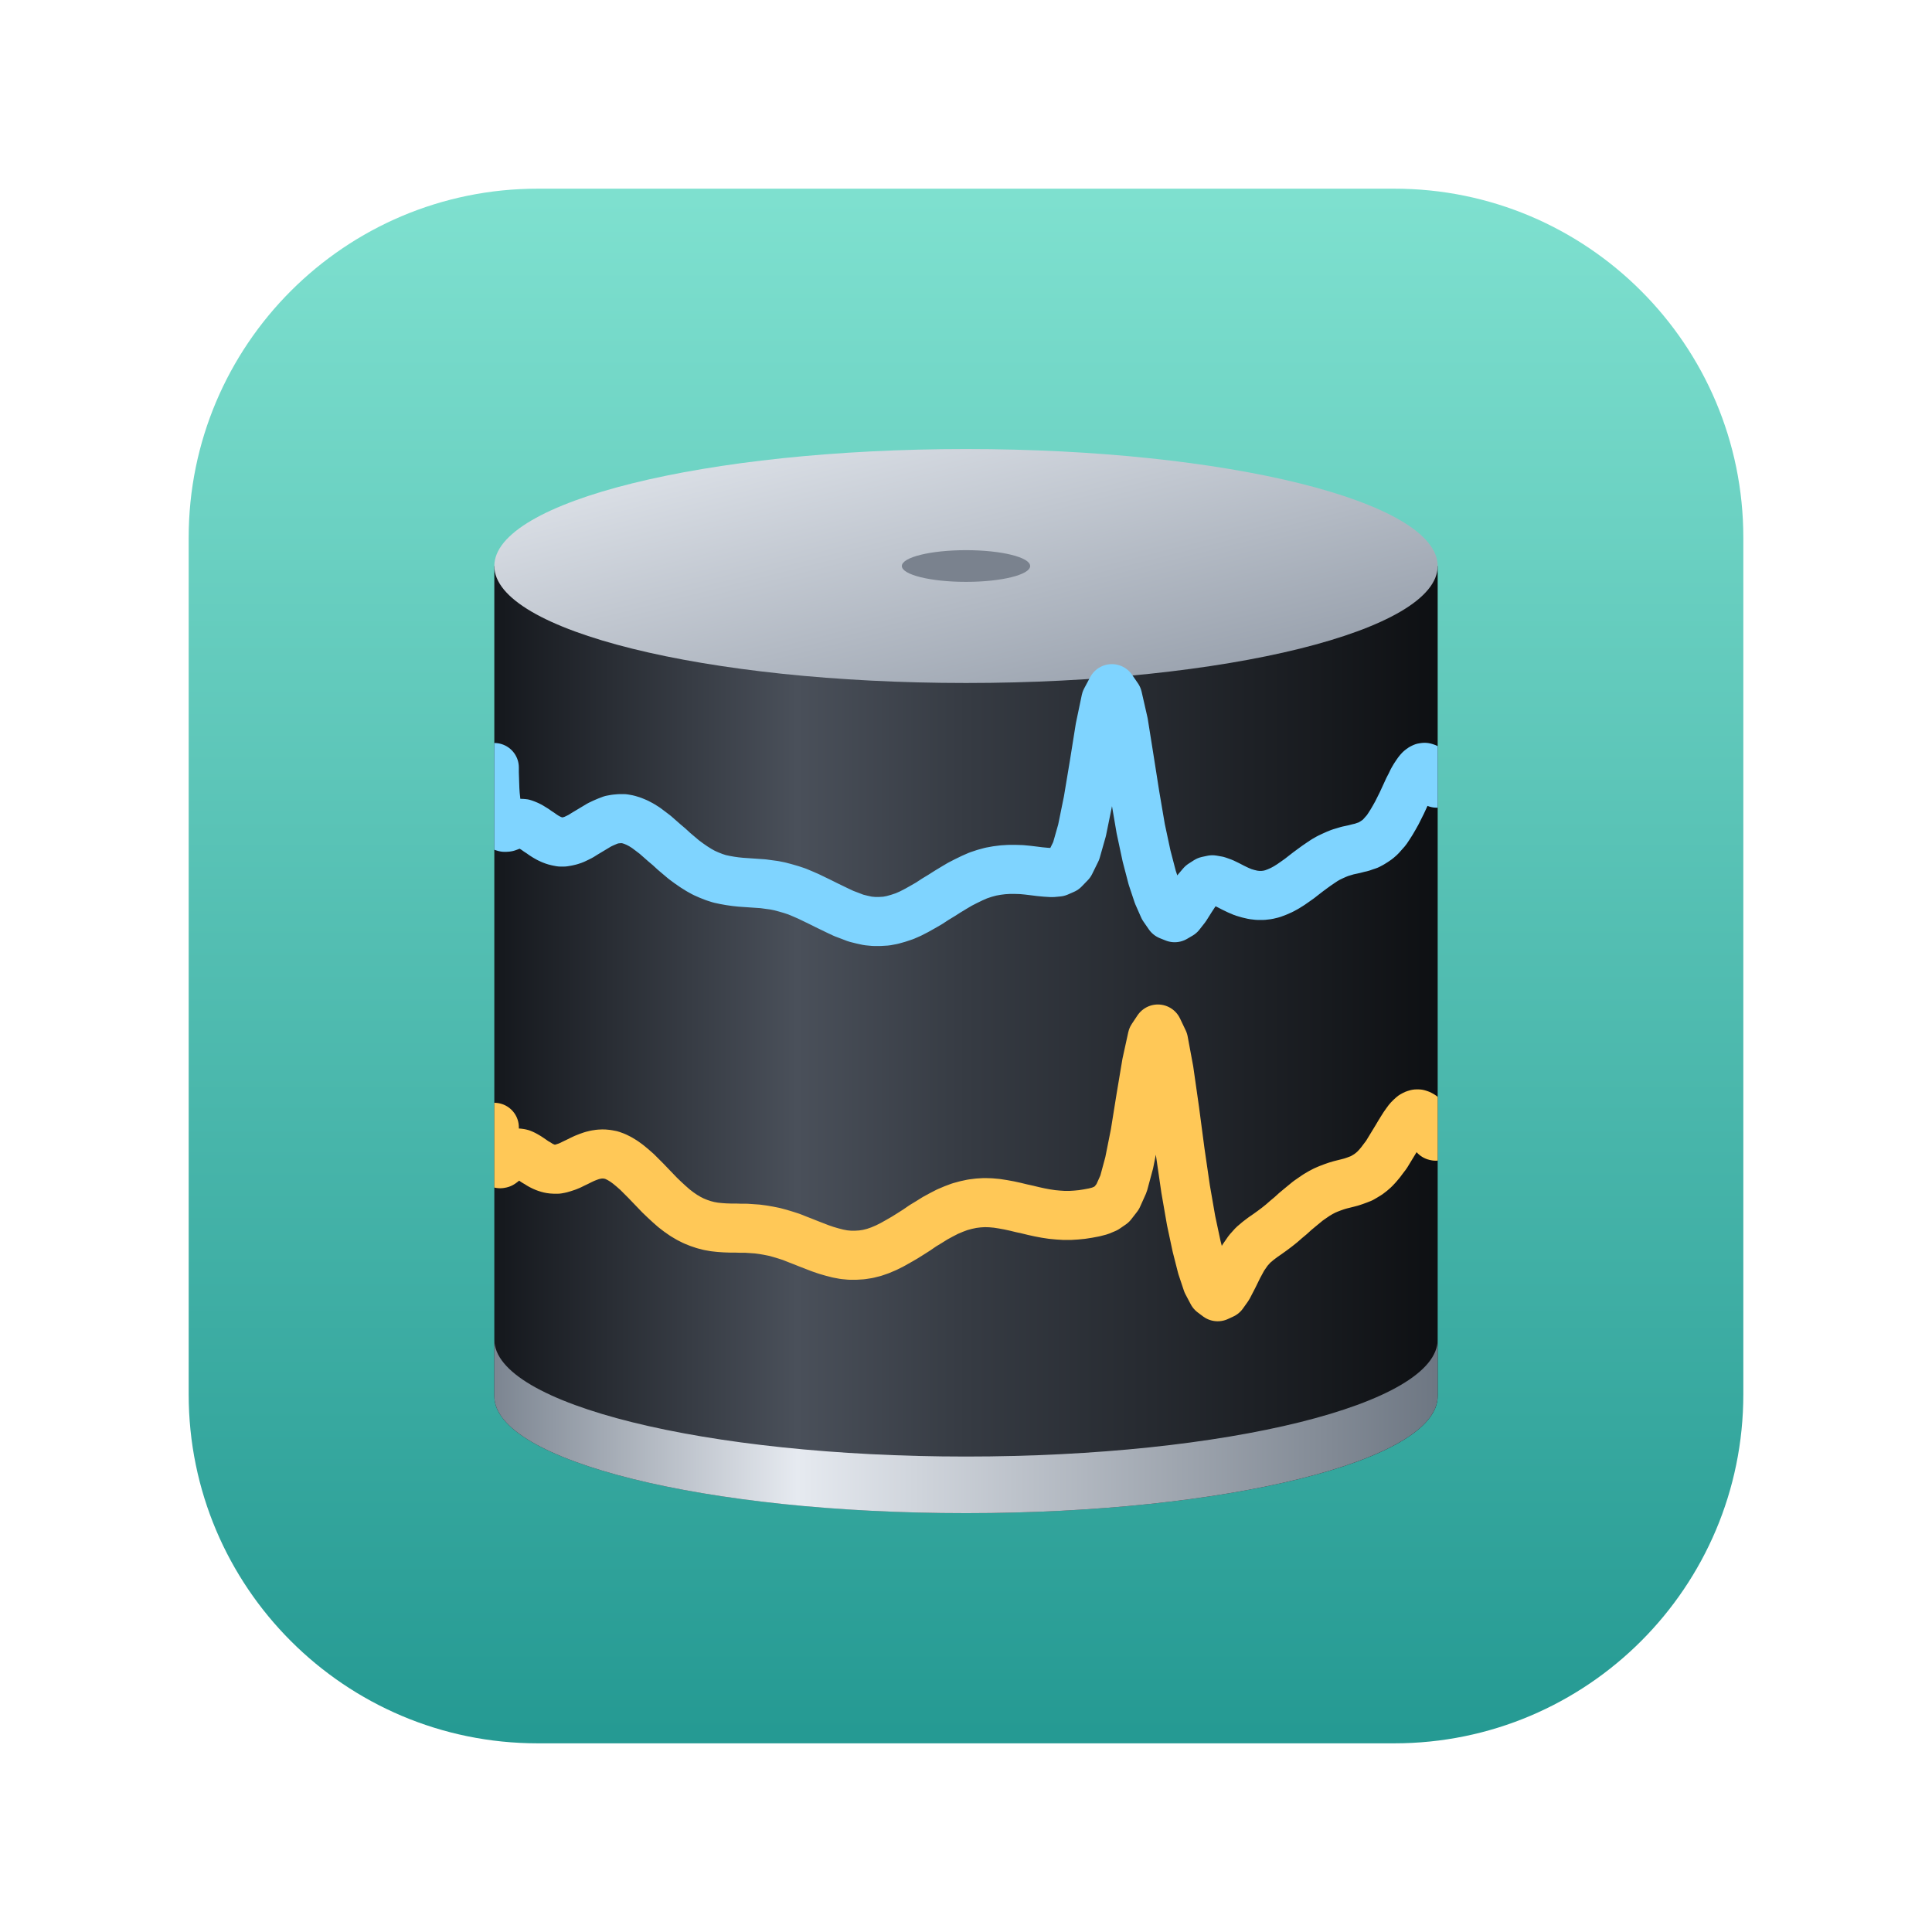
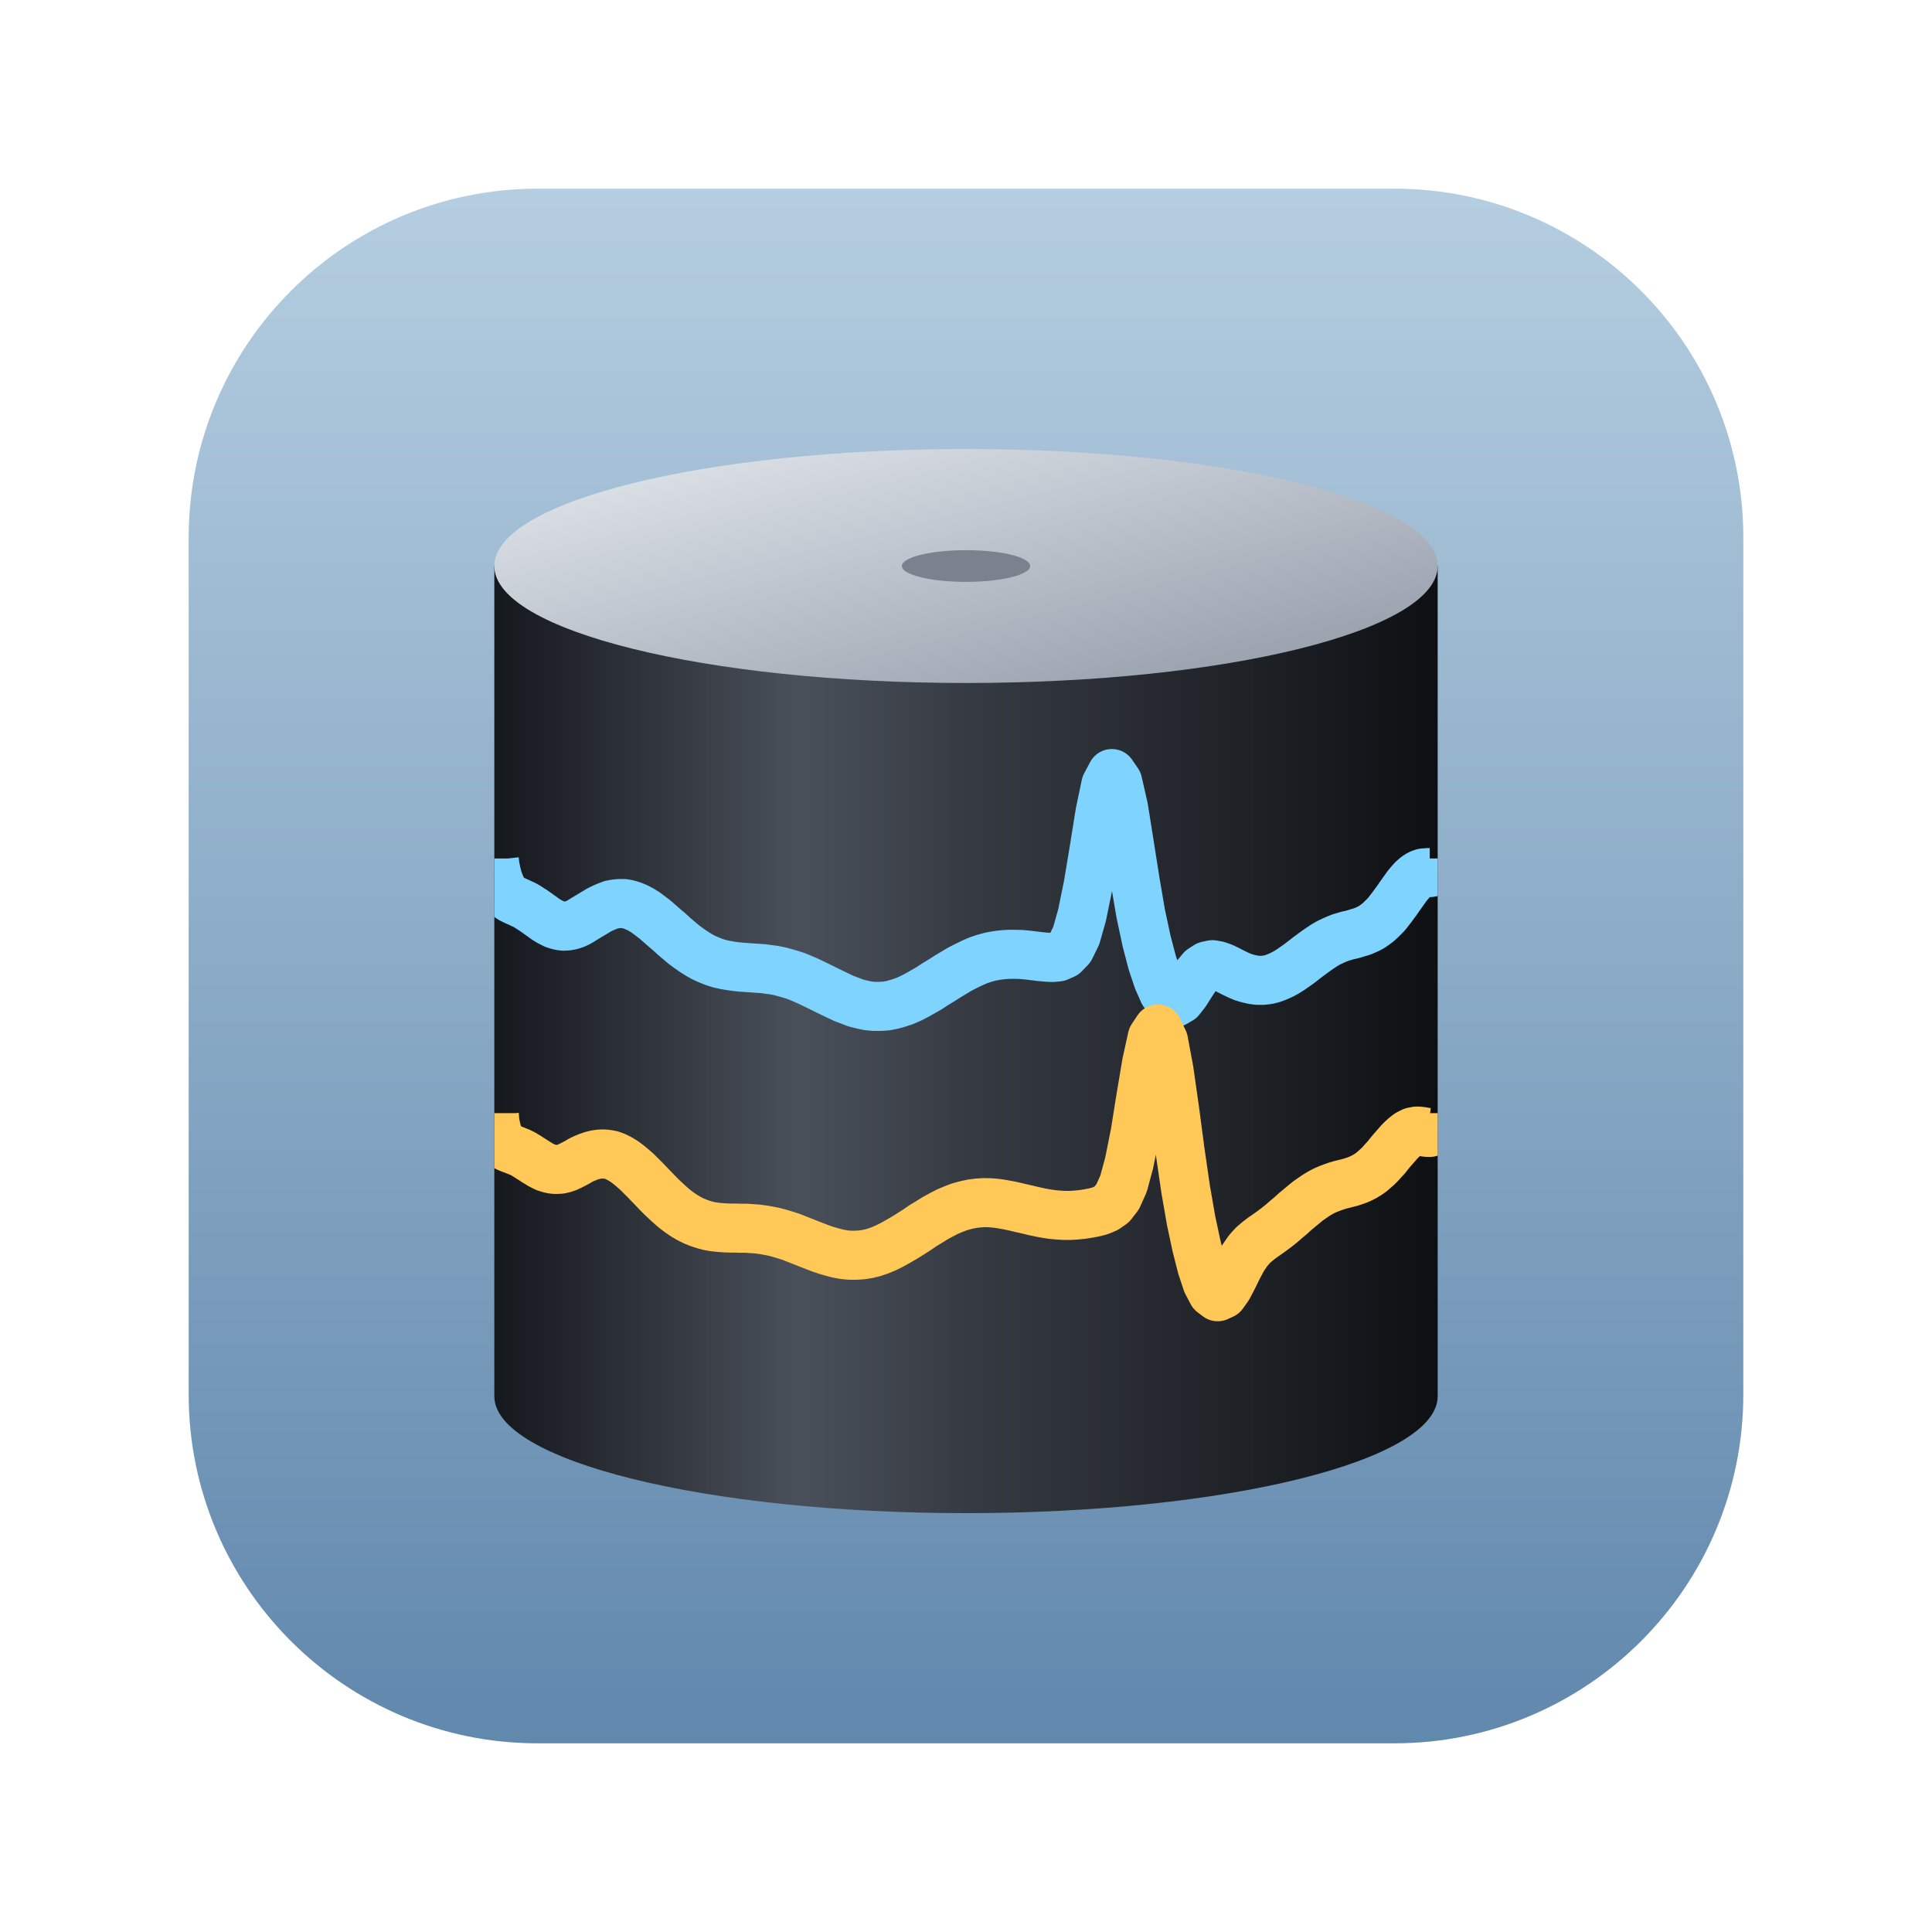
<svg xmlns="http://www.w3.org/2000/svg" viewBox="0 0 1024 1024" width="1024" height="1024">
  <defs>
    <linearGradient id="bg" x1="0" y1="0" x2="0" y2="1">
-       <stop offset="0" stop-color="#7EE0CF" />
-       <stop offset="1" stop-color="#259A93" />
+       <stop offset="0" stop-color="#B4CDE0" />
+       <stop offset="1" stop-color="#6188AD" />
    </linearGradient>
    <linearGradient id="drum" x1="0" y1="0" x2="1" y2="0">
      <stop offset="0" stop-color="#15181D" />
      <stop offset="0.32" stop-color="#4A505A" />
      <stop offset="0.5" stop-color="#363B43" />
      <stop offset="1" stop-color="#0E1013" />
-     </linearGradient>
-     <linearGradient id="metal" x1="0" y1="0" x2="1" y2="0">
-       <stop offset="0" stop-color="#7D8692" />
-       <stop offset="0.32" stop-color="#E6EAF0" />
-       <stop offset="1" stop-color="#6E7783" />
    </linearGradient>
    <linearGradient id="lid" x1="0" y1="0" x2="1" y2="1">
      <stop offset="0" stop-color="#E6EAF0" />
      <stop offset="1" stop-color="#8E97A4" />
    </linearGradient>
    <clipPath id="body">
      <path d="M262 300 V740 A250 62 0 0 0 762 740 V300 Z" />
    </clipPath>
  </defs>
  <rect x="100" y="100" width="824" height="824" rx="185" fill="url(#bg)" />
  <path d="M262 300 V740 A250 62 0 0 0 762 740 V300 Z" fill="url(#drum)" />
-   <path d="M262 710 A250 62 0 0 0 762 710 V740 A250 62 0 0 1 262 740 Z" fill="url(#metal)" />
  <ellipse cx="512" cy="300" rx="250" ry="62" fill="url(#lid)" />
  <ellipse cx="512" cy="300" rx="34" ry="8.4" fill="#7A828E" />
-   <g clip-path="url(#body)" fill="none" stroke-linecap="round" stroke-linejoin="round" stroke-width="26">
-     <path d="M262.0 406.8 L262.0 409.6 L262.1 412.6 L262.2 415.6 L262.3 418.5 L262.5 421.4 L262.8 424.2 L263.0 426.8 L263.4 429.2 L263.7 431.3 L264.1 433.2 L264.6 434.8 L265.1 436.1 L265.6 437.1 L266.2 437.8 L266.8 438.3 L267.5 438.5 L268.2 438.5 L268.9 438.4 L269.7 438.1 L270.5 437.8 L271.4 437.4 L272.3 437.0 L273.2 436.7 L274.2 436.5 L275.3 436.4 L276.3 436.4 L277.5 436.5 L278.6 436.9 L279.8 437.4 L281.0 438.0 L282.3 438.8 L283.6 439.6 L285.0 440.6 L286.4 441.5 L287.8 442.5 L289.2 443.4 L290.8 444.3 L292.3 445.0 L293.9 445.6 L295.5 446.0 L297.1 446.3 L298.8 446.3 L300.6 446.0 L302.3 445.6 L304.1 445.0 L306.0 444.1 L307.8 443.2 L309.7 442.0 L311.7 440.8 L313.7 439.6 L315.7 438.4 L317.7 437.2 L319.8 436.2 L321.9 435.3 L324.0 434.5 L326.2 434.1 L328.4 433.9 L330.7 433.9 L332.9 434.3 L335.2 435.0 L337.6 436.0 L339.9 437.2 L342.3 438.7 L344.7 440.5 L347.2 442.4 L349.6 444.5 L352.1 446.7 L354.7 448.9 L357.2 451.2 L359.8 453.4 L362.4 455.6 L365.1 457.6 L367.7 459.4 L370.4 461.1 L373.1 462.6 L375.8 463.8 L378.6 464.9 L381.4 465.8 L384.2 466.4 L387.0 466.9 L389.8 467.3 L392.7 467.6 L395.6 467.8 L398.5 468.0 L401.4 468.2 L404.4 468.4 L407.3 468.8 L410.3 469.2 L413.3 469.8 L416.3 470.6 L419.4 471.5 L422.4 472.5 L425.5 473.8 L428.5 475.1 L431.6 476.6 L434.7 478.1 L437.9 479.7 L441.0 481.2 L444.1 482.7 L447.3 484.2 L450.5 485.4 L453.6 486.6 L456.8 487.4 L460.0 488.1 L463.2 488.4 L466.4 488.4 L469.7 488.2 L472.9 487.6 L476.1 486.7 L479.4 485.6 L482.6 484.2 L485.9 482.5 L489.1 480.7 L492.4 478.8 L495.6 476.7 L498.9 474.7 L502.2 472.6 L505.5 470.6 L508.7 468.7 L512.0 467.0 L515.3 465.4 L518.5 464.0 L521.8 462.9 L525.1 462.0 L528.4 461.4 L531.6 461.0 L534.9 460.8 L538.1 460.8 L541.4 460.9 L544.6 461.2 L547.9 461.6 L551.1 462.0 L554.3 462.3 L557.6 462.5 L560.8 462.2 L564.0 460.8 L567.2 457.5 L570.4 451.0 L573.5 440.1 L576.7 424.4 L579.9 405.2 L583.0 385.8 L586.1 371.0 L589.3 365.0 L592.4 369.5 L595.5 383.1 L598.5 401.9 L601.6 421.6 L604.6 439.2 L607.7 453.7 L610.7 465.2 L613.7 474.2 L616.7 481.0 L619.6 485.2 L622.6 486.4 L625.5 484.7 L628.4 481.0 L631.3 476.4 L634.2 472.0 L637.0 468.7 L639.8 466.9 L642.6 466.3 L645.4 466.8 L648.2 467.8 L650.9 469.1 L653.6 470.5 L656.3 471.8 L658.9 472.9 L661.6 473.7 L664.2 474.3 L666.8 474.6 L669.3 474.6 L671.9 474.3 L674.4 473.7 L676.8 472.8 L679.3 471.7 L681.7 470.4 L684.1 468.9 L686.4 467.3 L688.8 465.6 L691.1 463.8 L693.3 462.1 L695.6 460.4 L697.8 458.8 L700.0 457.3 L702.1 455.9 L704.2 454.7 L706.3 453.7 L708.3 452.8 L710.3 452.0 L712.3 451.4 L714.3 450.8 L716.2 450.4 L718.0 450.0 L719.9 449.5 L721.7 449.1 L723.4 448.5 L725.2 447.9 L726.9 447.0 L728.5 446.0 L730.1 444.9 L731.7 443.5 L733.2 441.8 L734.8 440.0 L736.2 437.9 L737.6 435.7 L739.0 433.3 L740.4 430.8 L741.7 428.2 L743.0 425.6 L744.2 423.0 L745.4 420.4 L746.5 418.0 L747.7 415.7 L748.7 413.6 L749.8 411.7 L750.8 410.2 L751.7 408.9 L752.6 407.9 L753.5 407.2 L754.3 406.8 L755.1 406.7 L755.8 406.9 L756.5 407.3 L757.2 407.9 L757.8 408.7 L758.4 409.5 L758.9 410.5 L759.4 411.4 L759.9 412.3 L760.3 413.2 L760.6 413.9 L761.0 414.5 L761.2 414.9 L761.5 415.1 L761.7 415.1 L761.8 414.9 L761.9 414.5 L762.0 414.0 L762.0 413.2" stroke="#7FD4FF" />
-     <path d="M262.0 597.5 L262.0 600.3 L262.1 603.0 L262.2 605.6 L262.3 607.9 L262.5 610.0 L262.8 611.9 L263.0 613.5 L263.4 614.7 L263.7 615.7 L264.1 616.3 L264.6 616.7 L265.1 616.8 L265.6 616.7 L266.2 616.3 L266.8 615.8 L267.5 615.2 L268.2 614.5 L268.9 613.8 L269.7 613.1 L270.5 612.4 L271.4 611.9 L272.3 611.4 L273.2 611.2 L274.2 611.1 L275.3 611.2 L276.3 611.4 L277.5 611.9 L278.6 612.5 L279.8 613.2 L281.0 614.0 L282.3 614.9 L283.6 615.8 L285.0 616.6 L286.4 617.5 L287.8 618.2 L289.2 618.8 L290.8 619.3 L292.3 619.6 L293.9 619.7 L295.5 619.7 L297.1 619.4 L298.8 618.9 L300.6 618.3 L302.3 617.6 L304.1 616.7 L306.0 615.8 L307.8 614.9 L309.7 614.0 L311.7 613.2 L313.7 612.5 L315.7 612.0 L317.7 611.7 L319.8 611.6 L321.9 611.8 L324.0 612.2 L326.2 613.0 L328.4 614.1 L330.7 615.5 L332.9 617.1 L335.2 619.0 L337.6 621.1 L339.9 623.4 L342.3 625.8 L344.7 628.3 L347.2 630.9 L349.6 633.4 L352.1 635.8 L354.7 638.2 L357.2 640.4 L359.8 642.4 L362.4 644.2 L365.1 645.8 L367.7 647.1 L370.4 648.2 L373.1 649.1 L375.8 649.8 L378.6 650.3 L381.4 650.6 L384.2 650.8 L387.0 650.9 L389.8 650.9 L392.7 651.0 L395.6 651.0 L398.5 651.2 L401.4 651.4 L404.4 651.8 L407.3 652.3 L410.3 652.9 L413.3 653.7 L416.3 654.6 L419.4 655.6 L422.4 656.8 L425.5 658.0 L428.5 659.2 L431.6 660.4 L434.7 661.6 L437.9 662.7 L441.0 663.6 L444.1 664.4 L447.3 665.0 L450.5 665.3 L453.6 665.3 L456.8 665.1 L460.0 664.6 L463.2 663.8 L466.4 662.7 L469.7 661.3 L472.9 659.7 L476.1 657.9 L479.4 656.0 L482.6 654.0 L485.9 651.9 L489.1 649.7 L492.4 647.7 L495.6 645.7 L498.9 643.9 L502.2 642.2 L505.5 640.8 L508.7 639.6 L512.0 638.7 L515.3 638.0 L518.5 637.6 L521.8 637.4 L525.1 637.5 L528.4 637.8 L531.6 638.3 L534.9 638.9 L538.1 639.6 L541.4 640.4 L544.6 641.1 L547.9 641.9 L551.1 642.6 L554.3 643.2 L557.6 643.7 L560.8 644.0 L564.0 644.2 L567.2 644.2 L570.4 644.0 L573.5 643.7 L576.7 643.2 L579.9 642.6 L583.0 641.8 L586.1 640.5 L589.3 638.3 L592.4 634.3 L595.5 627.4 L598.5 616.3 L601.6 600.8 L604.6 582.1 L607.7 563.6 L610.7 549.9 L613.7 545.4 L616.7 551.7 L619.6 567.3 L622.6 588.3 L625.5 610.3 L628.4 630.2 L631.3 646.9 L634.2 660.5 L637.0 671.5 L639.8 679.9 L642.6 685.2 L645.4 687.3 L648.2 686.0 L650.9 682.2 L653.6 677.0 L656.3 671.5 L658.9 666.7 L661.6 662.8 L664.2 659.9 L666.8 657.7 L669.3 655.8 L671.9 654.0 L674.4 652.2 L676.8 650.4 L679.3 648.4 L681.7 646.3 L684.1 644.3 L686.4 642.2 L688.8 640.2 L691.1 638.3 L693.3 636.5 L695.6 634.9 L697.8 633.4 L700.0 632.1 L702.1 631.0 L704.2 630.1 L706.3 629.3 L708.3 628.6 L710.3 628.0 L712.3 627.5 L714.3 627.0 L716.2 626.5 L718.0 625.9 L719.9 625.2 L721.7 624.5 L723.4 623.5 L725.2 622.4 L726.9 621.1 L728.5 619.7 L730.1 618.0 L731.7 616.1 L733.2 614.1 L734.8 612.0 L736.2 609.7 L737.6 607.4 L739.0 605.1 L740.4 602.8 L741.7 600.6 L743.0 598.5 L744.2 596.6 L745.4 594.9 L746.5 593.4 L747.7 592.2 L748.7 591.3 L749.8 590.7 L750.8 590.4 L751.7 590.4 L752.6 590.7 L753.5 591.2 L754.3 592.0 L755.1 592.9 L755.8 594.0 L756.5 595.1 L757.2 596.3 L757.8 597.5 L758.4 598.7 L758.9 599.7 L759.4 600.6 L759.9 601.3 L760.3 601.8 L760.6 602.1 L761.0 602.2 L761.2 602.0 L761.5 601.6 L761.7 601.0 L761.8 600.3 L761.9 599.3 L762.0 598.3 L762.0 597.2" stroke="#FFC857" />
+   <g clip-path="url(#body)" fill="none" stroke-linecap="butt" stroke-linejoin="round" stroke-width="26">
+     <path d="M262.0 455.0 L262.0 455.8 L262.1 456.7 L262.2 457.6 L262.3 458.7 L262.5 459.8 L262.8 461.1 L263.0 462.3 L263.4 463.7 L263.7 465.0 L264.1 466.3 L264.6 467.6 L265.1 468.9 L265.6 470.1 L266.2 471.3 L266.8 472.3 L267.5 473.2 L268.2 474.1 L268.9 474.8 L269.7 475.5 L270.5 476.1 L271.4 476.6 L272.3 477.0 L273.2 477.5 L274.2 477.9 L275.3 478.4 L276.3 478.9 L277.5 479.4 L278.6 480.0 L279.8 480.7 L281.0 481.5 L282.3 482.3 L283.6 483.2 L285.0 484.2 L286.4 485.2 L287.8 486.2 L289.2 487.2 L290.8 488.2 L292.3 489.0 L293.9 489.8 L295.5 490.3 L297.1 490.7 L298.8 490.9 L300.6 490.8 L302.3 490.5 L304.1 490.0 L306.0 489.2 L307.8 488.2 L309.7 487.0 L311.7 485.8 L313.7 484.6 L315.7 483.4 L317.7 482.2 L319.8 481.2 L321.9 480.3 L324.0 479.5 L326.2 479.1 L328.4 478.9 L330.7 478.9 L332.9 479.3 L335.2 480.0 L337.6 481.0 L339.9 482.2 L342.3 483.7 L344.7 485.5 L347.2 487.4 L349.6 489.5 L352.1 491.7 L354.7 493.9 L357.2 496.2 L359.8 498.4 L362.4 500.6 L365.1 502.6 L367.7 504.4 L370.4 506.1 L373.1 507.6 L375.8 508.8 L378.6 509.9 L381.4 510.8 L384.2 511.4 L387.0 511.9 L389.8 512.3 L392.7 512.6 L395.6 512.8 L398.5 513.0 L401.4 513.2 L404.4 513.4 L407.3 513.8 L410.3 514.2 L413.3 514.8 L416.3 515.6 L419.4 516.5 L422.4 517.5 L425.5 518.8 L428.5 520.1 L431.6 521.6 L434.7 523.1 L437.9 524.7 L441.0 526.2 L444.1 527.7 L447.3 529.2 L450.5 530.4 L453.6 531.6 L456.8 532.4 L460.0 533.1 L463.2 533.4 L466.4 533.4 L469.7 533.2 L472.9 532.6 L476.1 531.7 L479.4 530.6 L482.6 529.2 L485.9 527.5 L489.1 525.7 L492.4 523.8 L495.6 521.7 L498.9 519.7 L502.2 517.6 L505.5 515.6 L508.7 513.7 L512.0 512.0 L515.3 510.4 L518.5 509.0 L521.8 507.9 L525.1 507.0 L528.4 506.4 L531.6 506.0 L534.9 505.8 L538.1 505.8 L541.4 505.9 L544.6 506.2 L547.9 506.6 L551.1 507.0 L554.3 507.3 L557.6 507.5 L560.8 507.2 L564.0 505.8 L567.2 502.5 L570.4 496.0 L573.5 485.1 L576.7 469.4 L579.9 450.2 L583.0 430.8 L586.1 416.0 L589.3 410.0 L592.4 414.5 L595.5 428.1 L598.5 446.9 L601.6 466.6 L604.6 484.2 L607.7 498.7 L610.7 510.2 L613.7 519.2 L616.7 526.0 L619.6 530.2 L622.6 531.4 L625.5 529.7 L628.4 526.0 L631.3 521.4 L634.2 517.0 L637.0 513.7 L639.8 511.9 L642.6 511.3 L645.4 511.8 L648.2 512.8 L650.9 514.1 L653.6 515.5 L656.3 516.8 L658.9 517.9 L661.6 518.7 L664.2 519.3 L666.8 519.6 L669.3 519.6 L671.9 519.3 L674.4 518.7 L676.8 517.8 L679.3 516.7 L681.7 515.4 L684.1 513.9 L686.4 512.3 L688.8 510.6 L691.1 508.8 L693.3 507.1 L695.6 505.4 L697.8 503.8 L700.0 502.3 L702.1 500.9 L704.2 499.7 L706.3 498.7 L708.3 497.8 L710.3 497.0 L712.3 496.4 L714.3 495.8 L716.2 495.4 L718.0 494.9 L719.9 494.3 L721.7 493.8 L723.4 493.1 L725.2 492.3 L726.9 491.4 L728.5 490.3 L730.1 489.1 L731.7 487.7 L733.2 486.2 L734.8 484.6 L736.2 482.8 L737.6 481.0 L739.0 479.1 L740.4 477.2 L741.7 475.3 L743.0 473.5 L744.2 471.8 L745.4 470.1 L746.5 468.7 L747.7 467.3 L748.7 466.2 L749.8 465.2 L750.8 464.4 L751.7 463.8 L752.6 463.3 L753.5 463.0 L754.3 462.7 L755.1 462.6 L755.8 462.6 L756.5 462.5 L757.2 462.5 L757.8 462.5 L758.4 462.4 L758.9 462.3 L759.4 462.1 L759.9 461.9 L760.3 461.5 L760.6 461.0 L761.0 460.5 L761.2 459.9 L761.5 459.2 L761.7 458.4 L761.8 457.6 L761.9 456.7 L762.0 455.9 L762.0 455.0" stroke="#7FD4FF" />
+     <path d="M262.0 590.0 L262.0 591.0 L262.1 592.1 L262.2 593.3 L262.3 594.5 L262.5 595.8 L262.8 597.1 L263.0 598.3 L263.4 599.6 L263.7 600.8 L264.1 602.0 L264.6 603.1 L265.1 604.1 L265.6 605.0 L266.2 605.8 L266.8 606.5 L267.5 607.1 L268.2 607.6 L268.9 608.1 L269.7 608.4 L270.5 608.8 L271.4 609.1 L272.3 609.4 L273.2 609.8 L274.2 610.2 L275.3 610.6 L276.3 611.1 L277.5 611.7 L278.6 612.4 L279.8 613.1 L281.0 613.9 L282.3 614.7 L283.6 615.6 L285.0 616.4 L286.4 617.3 L287.8 618.0 L289.2 618.7 L290.8 619.2 L292.3 619.6 L293.9 619.8 L295.5 619.8 L297.1 619.7 L298.8 619.3 L300.6 618.7 L302.3 617.9 L304.1 617.0 L306.0 616.0 L307.8 614.9 L309.7 614.0 L311.7 613.2 L313.7 612.5 L315.7 612.0 L317.7 611.7 L319.8 611.6 L321.9 611.8 L324.0 612.2 L326.2 613.0 L328.4 614.1 L330.7 615.5 L332.9 617.1 L335.2 619.0 L337.6 621.1 L339.9 623.4 L342.3 625.8 L344.7 628.3 L347.2 630.9 L349.6 633.4 L352.1 635.8 L354.7 638.2 L357.2 640.4 L359.8 642.4 L362.4 644.2 L365.1 645.8 L367.7 647.1 L370.4 648.2 L373.1 649.1 L375.8 649.8 L378.6 650.3 L381.4 650.6 L384.2 650.8 L387.0 650.9 L389.8 650.9 L392.7 651.0 L395.6 651.0 L398.5 651.2 L401.4 651.4 L404.4 651.8 L407.3 652.3 L410.3 652.9 L413.3 653.7 L416.3 654.6 L419.4 655.6 L422.4 656.8 L425.5 658.0 L428.5 659.2 L431.6 660.4 L434.7 661.6 L437.9 662.7 L441.0 663.6 L444.1 664.4 L447.3 665.0 L450.5 665.3 L453.6 665.3 L456.8 665.1 L460.0 664.6 L463.2 663.8 L466.4 662.7 L469.7 661.3 L472.9 659.7 L476.1 657.9 L479.4 656.0 L482.6 654.0 L485.9 651.9 L489.1 649.7 L492.4 647.7 L495.6 645.7 L498.9 643.9 L502.2 642.2 L505.5 640.8 L508.7 639.6 L512.0 638.7 L515.3 638.0 L518.5 637.6 L521.8 637.4 L525.1 637.5 L528.4 637.8 L531.6 638.3 L534.9 638.9 L538.1 639.6 L541.4 640.4 L544.6 641.1 L547.9 641.9 L551.1 642.6 L554.3 643.2 L557.6 643.7 L560.8 644.0 L564.0 644.2 L567.2 644.2 L570.4 644.0 L573.5 643.7 L576.7 643.2 L579.9 642.6 L583.0 641.8 L586.1 640.5 L589.3 638.3 L592.4 634.3 L595.5 627.4 L598.5 616.3 L601.6 600.8 L604.6 582.1 L607.7 563.6 L610.7 549.9 L613.7 545.4 L616.7 551.7 L619.6 567.3 L622.6 588.3 L625.5 610.3 L628.4 630.2 L631.3 646.9 L634.2 660.5 L637.0 671.5 L639.8 679.9 L642.6 685.2 L645.4 687.3 L648.2 686.0 L650.9 682.2 L653.6 677.0 L656.3 671.5 L658.9 666.7 L661.6 662.8 L664.2 659.9 L666.8 657.7 L669.3 655.8 L671.9 654.0 L674.4 652.2 L676.8 650.4 L679.3 648.4 L681.7 646.3 L684.1 644.3 L686.4 642.2 L688.8 640.2 L691.1 638.3 L693.3 636.5 L695.6 634.9 L697.8 633.4 L700.0 632.1 L702.1 631.0 L704.2 630.1 L706.3 629.3 L708.3 628.6 L710.3 628.0 L712.3 627.5 L714.3 627.0 L716.2 626.5 L718.0 625.9 L719.9 625.2 L721.7 624.4 L723.4 623.5 L725.2 622.4 L726.9 621.2 L728.5 619.8 L730.1 618.4 L731.7 616.8 L733.2 615.1 L734.8 613.4 L736.2 611.6 L737.6 609.9 L739.0 608.3 L740.4 606.7 L741.7 605.2 L743.0 603.9 L744.2 602.8 L745.4 601.8 L746.5 601.0 L747.7 600.4 L748.7 599.9 L749.8 599.7 L750.8 599.5 L751.7 599.5 L752.6 599.6 L753.5 599.7 L754.3 599.8 L755.1 600.0 L755.8 600.1 L756.5 600.2 L757.2 600.2 L757.8 600.2 L758.4 600.0 L758.9 599.7 L759.4 599.3 L759.9 598.8 L760.3 598.2 L760.6 597.4 L761.0 596.6 L761.2 595.8 L761.5 594.9 L761.7 593.9 L761.8 592.9 L761.9 592.0 L762.0 591.0 L762.0 590.0" stroke="#FFC857" />
  </g>
</svg>
